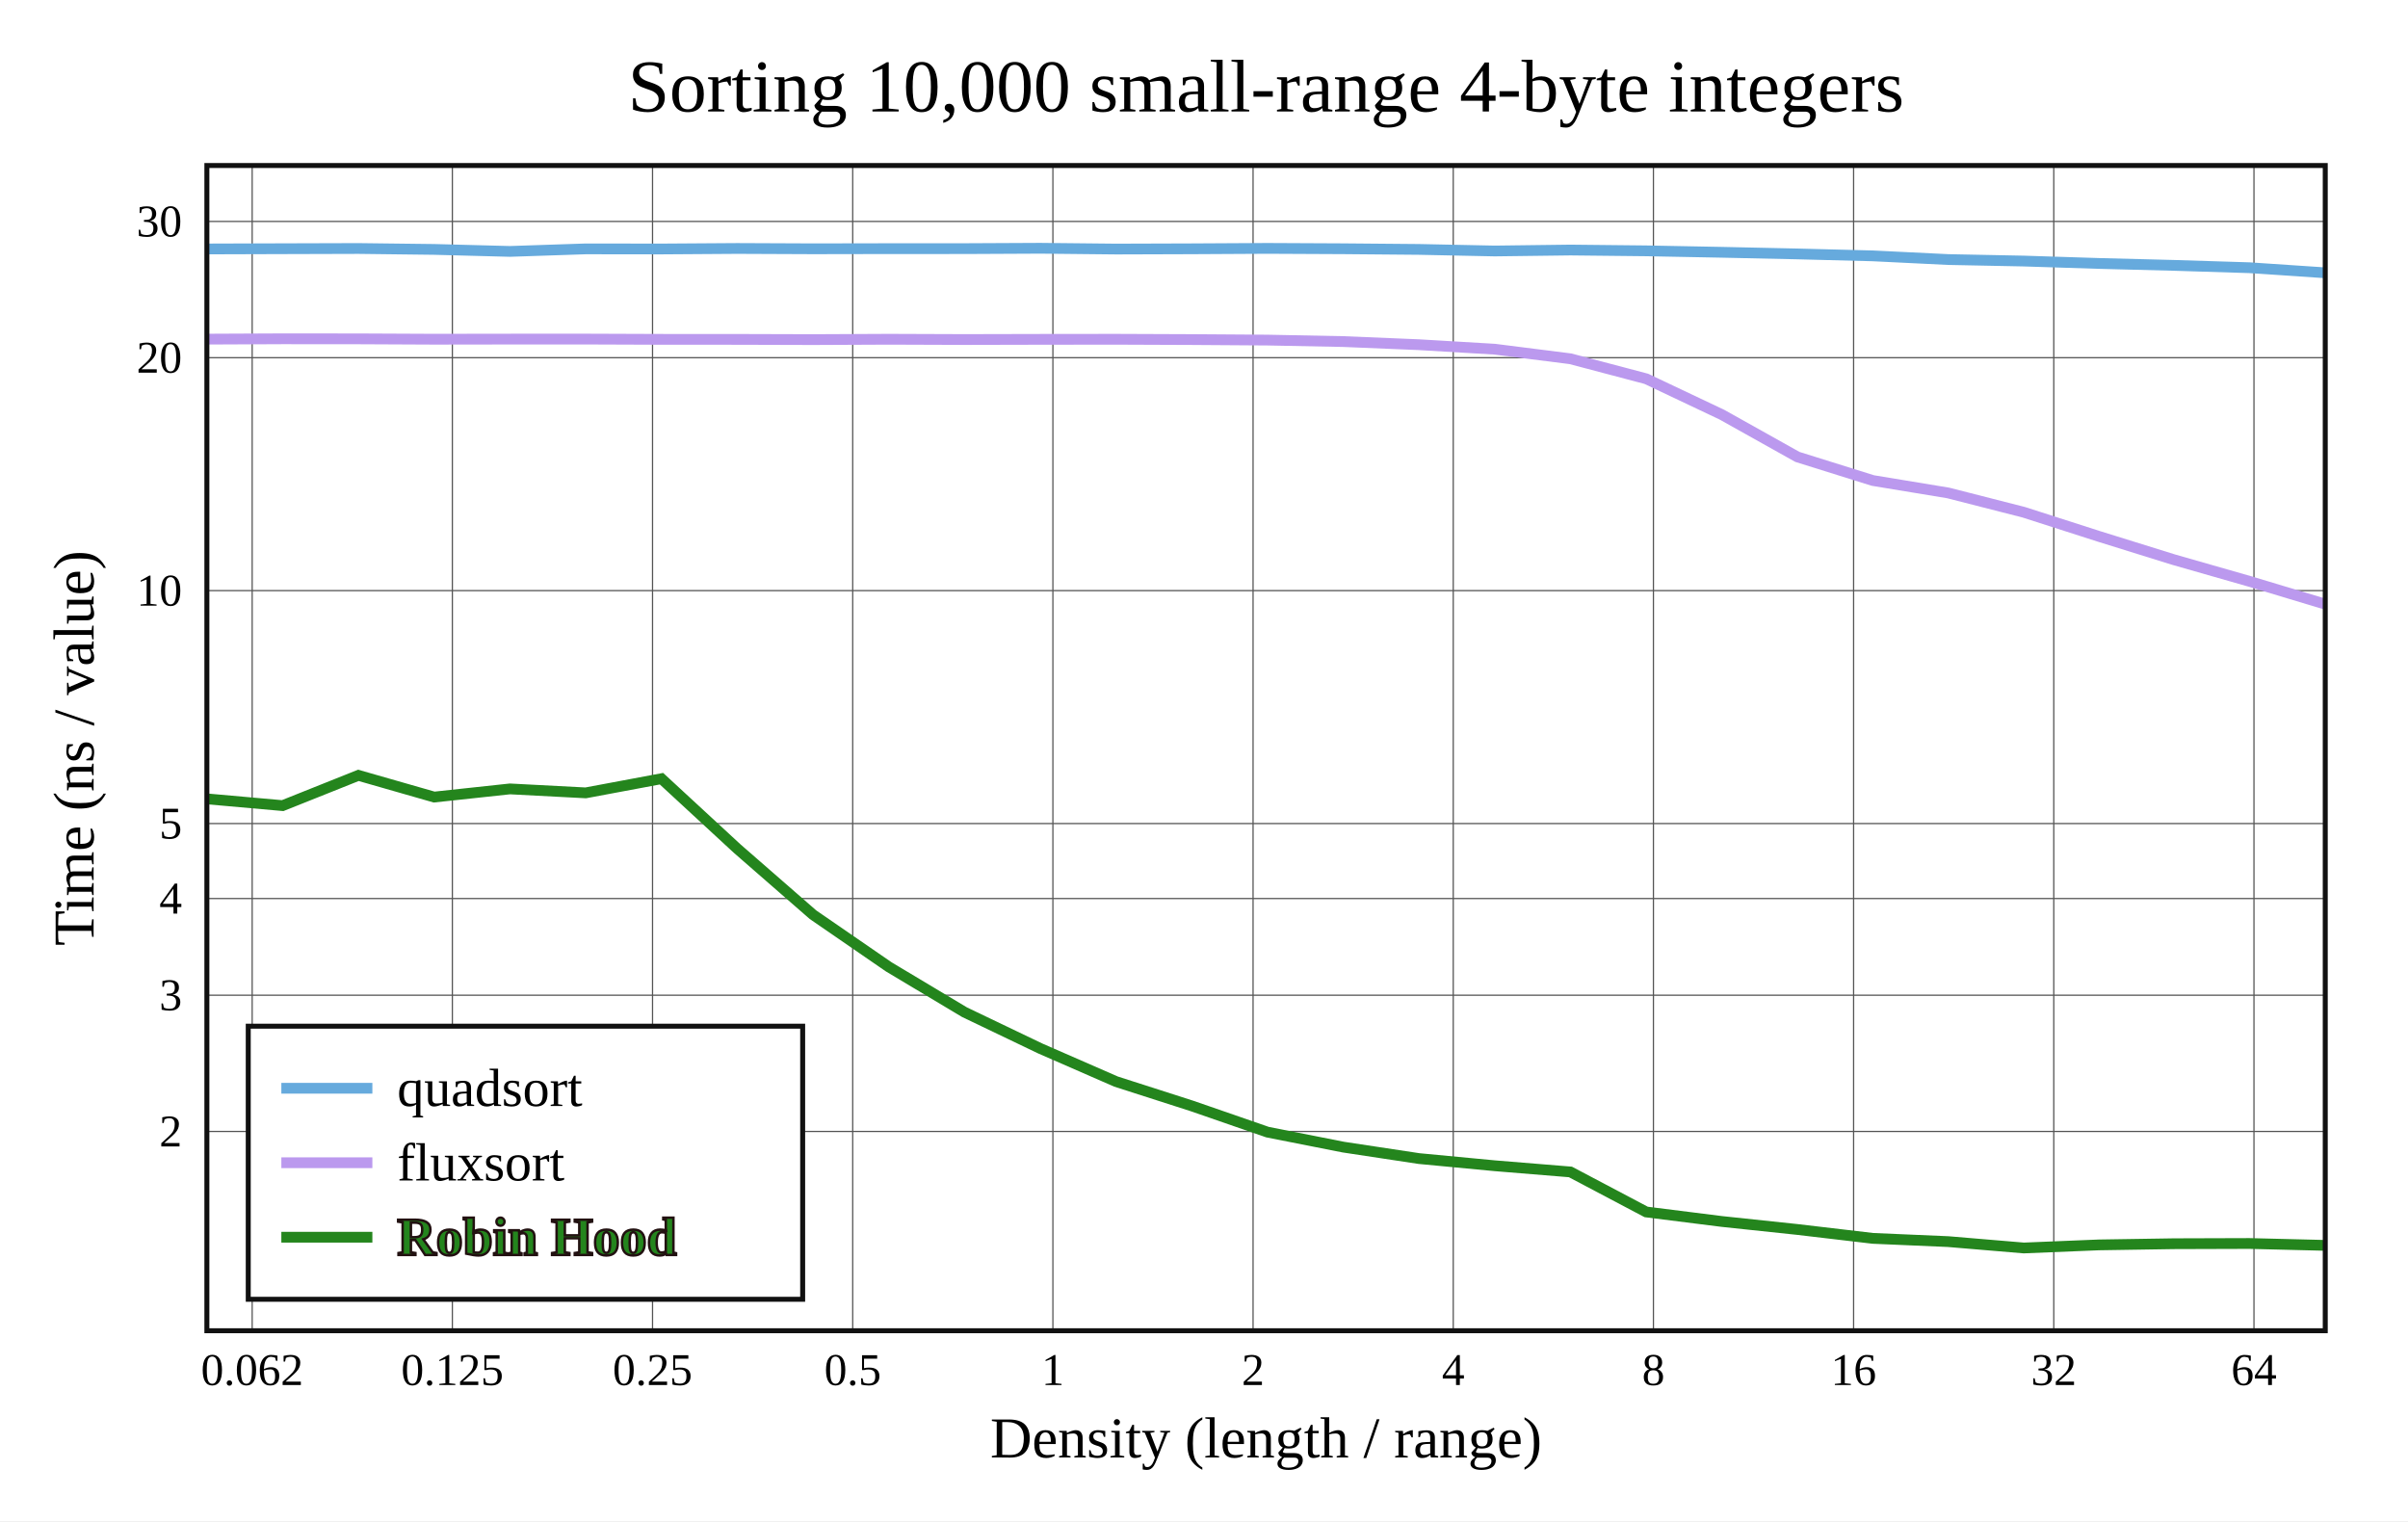
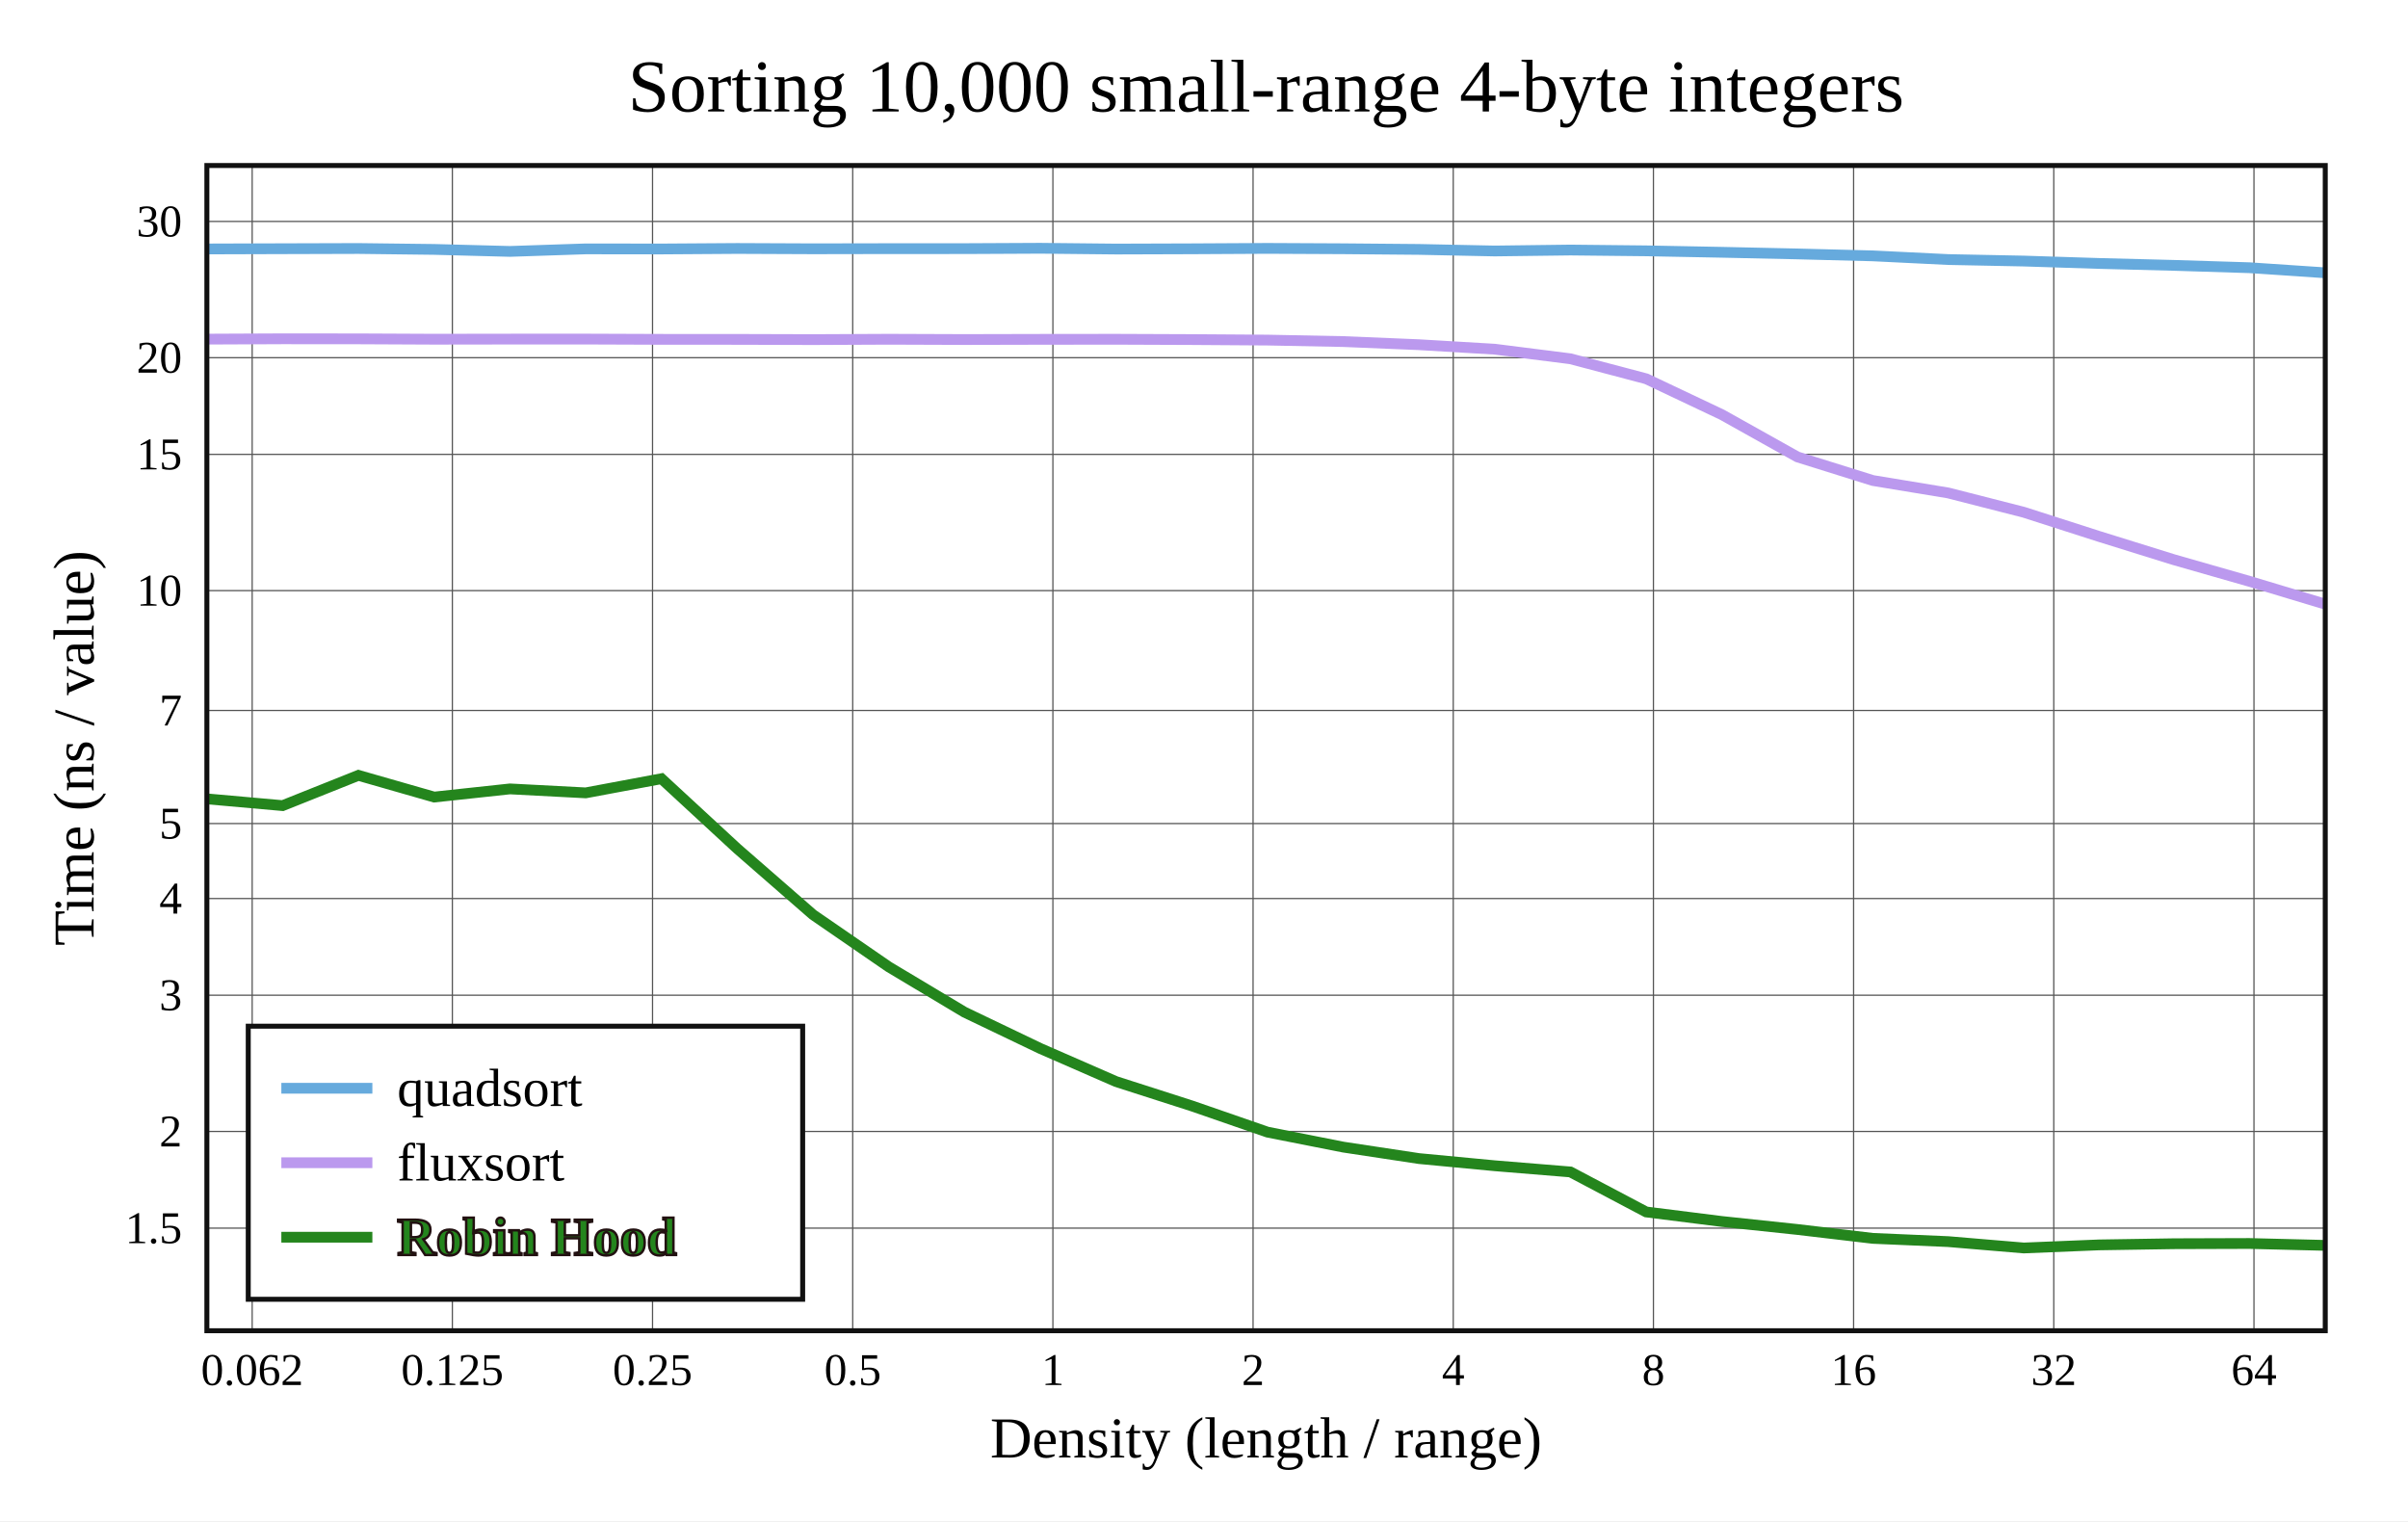
<svg xmlns="http://www.w3.org/2000/svg" viewBox="-50 -40 582 367.6" height="551.400" width="873">
  <g stroke-width="1.2" font-size="14px" text-anchor="middle">
    <rect fill="white" x="-50" y="-40" width="582" height="367.6" />
    <text dy="0.33em" font-size="18px" x="256" y="-19">Sorting 10,000 small-range 4-byte integers</text>
    <text dy="0.33em" x="256" y="307.6">Density (length / range)</text>
    <text dy="0.33em" transform="rotate(-90)" x="-140.8" y="-32">Time (ns / value)</text>
    <g stroke-width="0.3" stroke="#555">
      <path d="M494.769 0v281.6" />
      <path d="M446.387 0v281.6" />
      <path d="M398.005 0v281.6" />
      <path d="M349.623 0v281.6" />
      <path d="M301.241 0v281.6" />
      <path d="M252.859 0v281.6" />
      <path d="M204.478 0v281.6" />
      <path d="M156.096 0v281.6" />
      <path d="M107.714 0v281.6" />
      <path d="M59.332 0v281.6" />
      <path d="M10.950 0v281.6" />
+       <path d="M0 256.805h512" />
      <path d="M0 233.441h512" />
      <path d="M0 200.513h512" />
      <path d="M0 177.150h512" />
      <path d="M0 159.028h512" />
+       <path d="M0 131.702h512" />
      <path d="M0 102.736h512" />
+       <path d="M0 69.808h512" />
      <path d="M0 46.444h512" />
      <path d="M0 13.516h512" />
    </g>
    <g font-size="11px">
      <text dy="0.33em" x="494.769" y="291.1">64</text>
      <text dy="0.33em" x="446.387" y="291.1">32</text>
      <text dy="0.33em" x="398.005" y="291.1">16</text>
      <text dy="0.33em" x="349.623" y="291.1">8</text>
      <text dy="0.33em" x="301.241" y="291.1">4</text>
      <text dy="0.33em" x="252.859" y="291.1">2</text>
      <text dy="0.33em" x="204.478" y="291.1">1</text>
      <text dy="0.33em" x="156.096" y="291.1">0.5</text>
      <text dy="0.33em" x="107.714" y="291.1">0.25</text>
      <text dy="0.33em" x="59.332" y="291.1">0.125</text>
      <text dy="0.33em" x="10.950" y="291.1">0.062</text>
      <g text-anchor="end">
+         <text dy="0.33em" x="-6" y="256.805">1.5</text>
        <text dy="0.33em" x="-6" y="233.441">2</text>
        <text dy="0.33em" x="-6" y="200.513">3</text>
        <text dy="0.33em" x="-6" y="177.150">4</text>
        <text dy="0.33em" x="-6" y="159.028">5</text>
+         <text dy="0.33em" x="-6" y="131.702">7</text>
        <text dy="0.33em" x="-6" y="102.736">10</text>
+         <text dy="0.33em" x="-6" y="69.808">15</text>
        <text dy="0.33em" x="-6" y="46.444">20</text>
        <text dy="0.33em" x="-6" y="13.516">30</text>
      </g>
    </g>
    <g stroke-width="2.6" fill="none">
      <path stroke="#6ad" d="M512 25.928L493.686 24.701L475.373 24.131L457.283 23.667L439.142 23.089L420.866 22.725L402.655 21.835L384.421 21.366L366.159 20.970L347.873 20.621L329.560 20.426L311.266 20.656L292.959 20.276L274.665 20.117L256.354 20.029L238.052 20.129L219.741 20.187L201.435 20L183.122 20.088L164.810 20.093L146.498 20.126L128.187 20.049L109.875 20.170L91.563 20.146L73.251 20.760L54.938 20.276L36.625 20.055L18.312 20.108L0 20.164" />
      <path stroke="#b9e" d="M512 106.009L493.686 100.493L475.373 95.255L457.283 89.625L439.142 83.800L420.866 79.132L402.655 76.127L384.421 70.422L366.159 60.204L347.873 51.543L329.560 46.705L311.266 44.391L292.959 43.306L274.665 42.548L256.354 42.189L238.052 42.065L219.741 41.992L201.435 42.012L183.122 42.054L164.810 41.988L146.498 42.073L128.187 42.019L109.875 42.012L91.563 41.946L73.251 41.950L54.938 41.977L36.625 41.892L18.312 41.877L0 41.958" />
      <path stroke="#24851d" d="M512 260.970L493.686 260.516L475.373 260.572L457.283 260.856L439.142 261.6L420.866 260.063L402.655 259.278L384.421 257.130L366.159 255.196L347.873 252.894L329.560 243.225L311.266 241.728L292.959 239.993L274.665 237.223L256.354 233.604L238.052 227.266L219.741 221.388L201.435 213.393L183.122 204.621L164.810 193.663L146.498 181.059L128.187 165.096L109.875 148.188L91.563 151.613L73.251 150.655L54.938 152.627L36.625 147.381L18.312 154.695L0 153.064" />
    </g>
    <rect stroke="#111" fill="none" x="0" y="0" width="512" height="281.6" />
    <g transform="translate(10,208)" text-anchor="start" font-size="13px">
      <rect fill="white" stroke="#111" x="0" y="0" width="134" height="66" />
      <g stroke-width="2.6">
        <path stroke="#6ad" d="M8 15h22" />
        <path stroke="#b9e" d="M8 33h22" />
        <path stroke="#24851d" d="M8 51h22" />
      </g>
      <text dy="0.33em" x="36" y="15">quadsort</text>
      <text dy="0.33em" x="36" y="33">fluxsort</text>
      <text dy="0.33em" font-weight="bold" stroke-width="0.6" stroke="#211" fill="#24851d" x="36" y="51">Robin Hood</text>
    </g>
  </g>
</svg>
